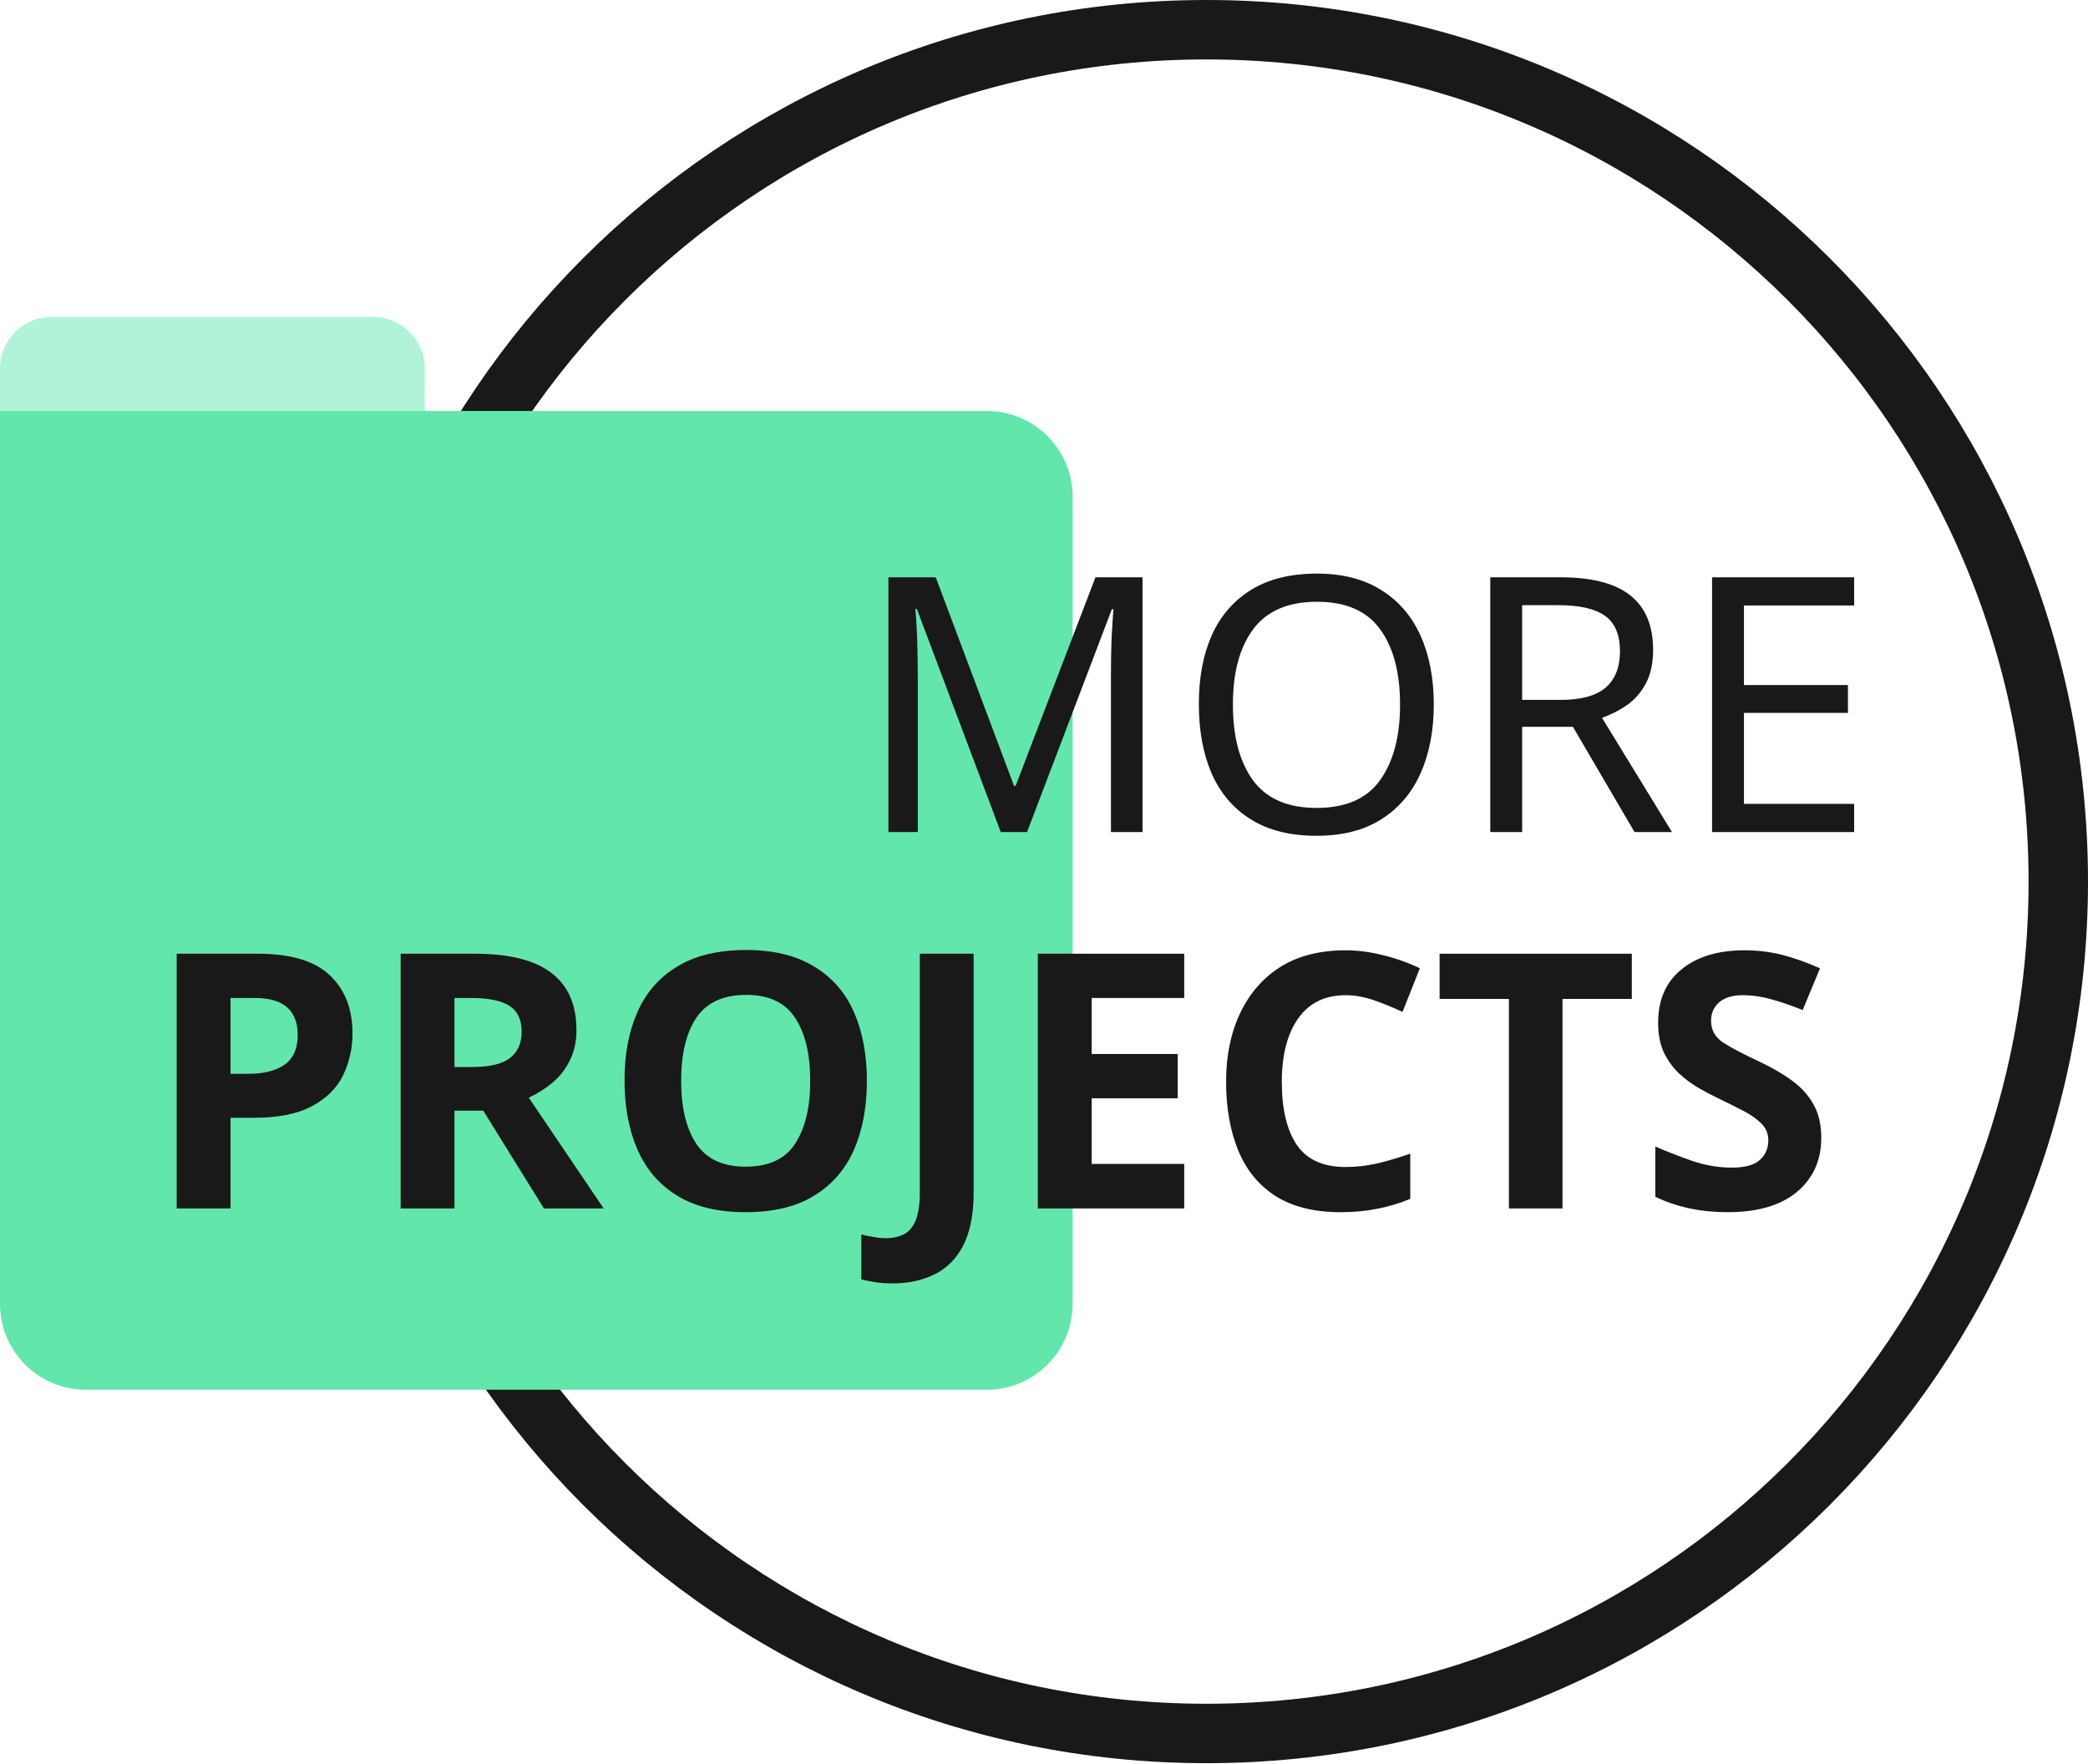
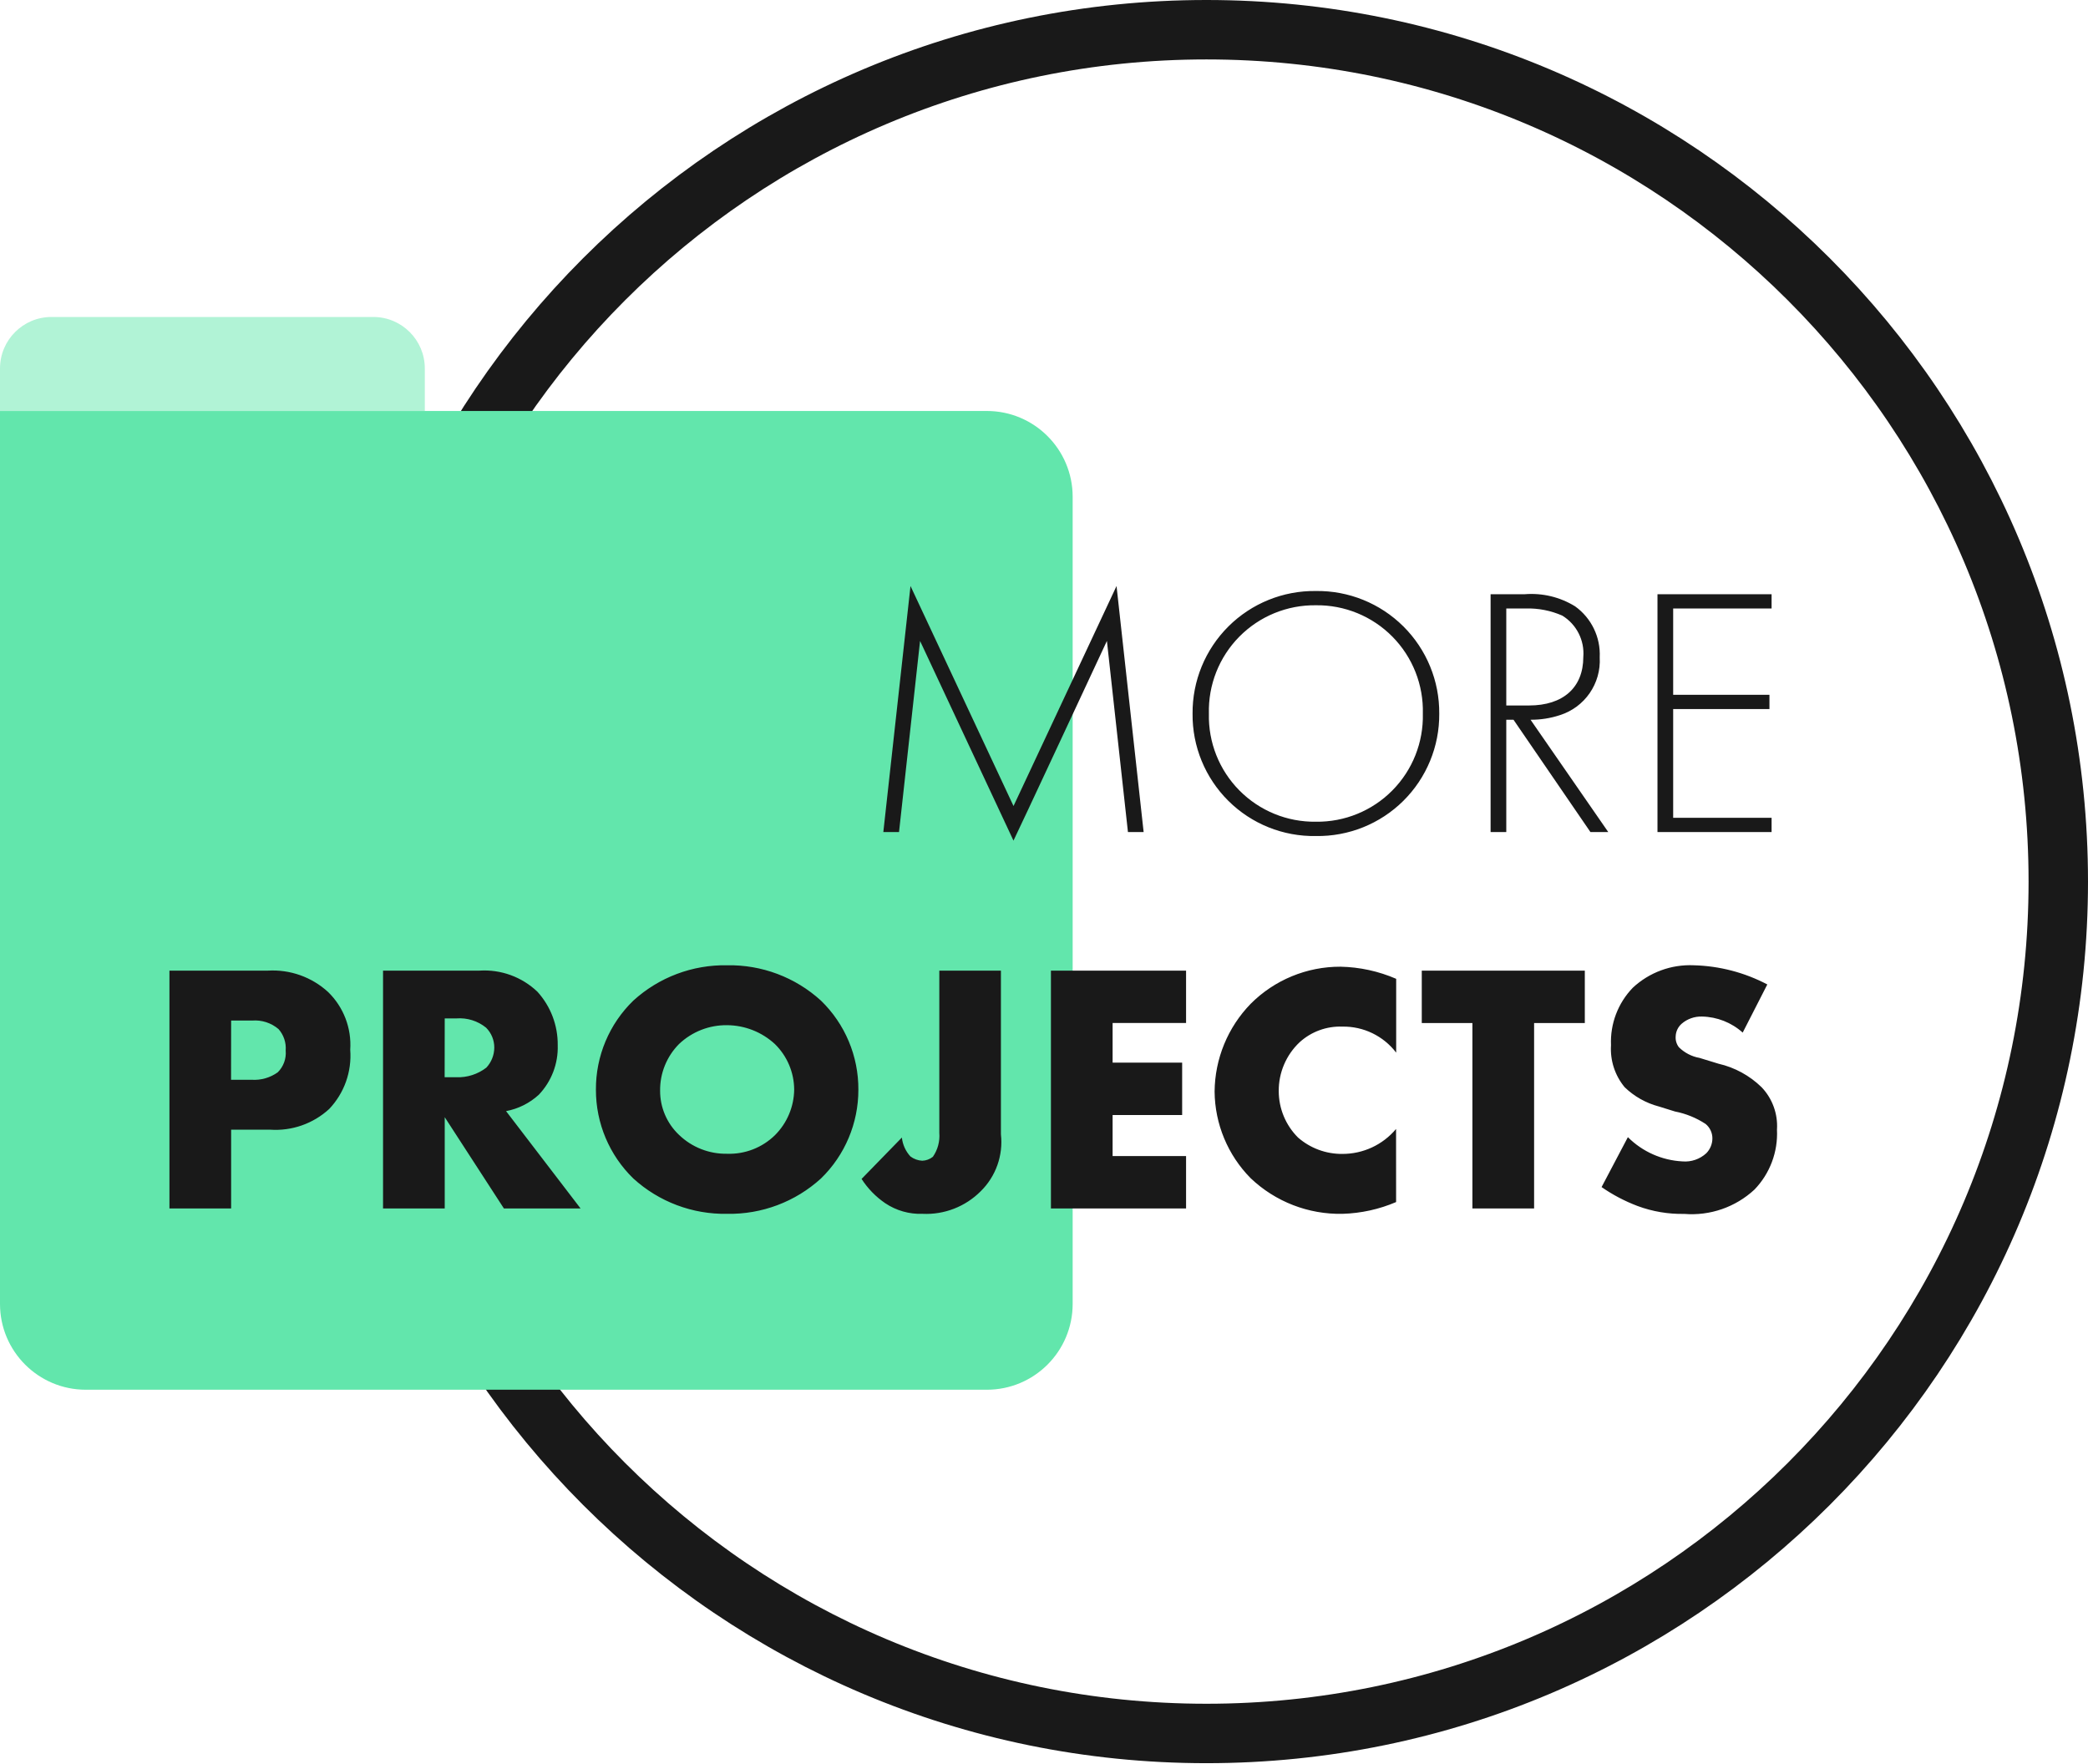
<svg xmlns="http://www.w3.org/2000/svg" width="105.399" height="89" viewBox="0 0 105.399 89">
  <defs>
-     <style>.a,.g{fill:none;}.a{stroke:#191919;stroke-width:3px;}.b,.c{fill:#62e6ac;}.c{opacity:0.495;}.d,.e{fill:#191919;font-size:18px;}.d{font-family:FuturaPT-Light, Futura PT;font-weight:300;}.e{font-family:FuturaPT-Bold, Futura PT;font-weight:700;}.f{stroke:none;}</style>
+     <style>.a,.f{fill:none;}.a{stroke:#191919;stroke-width:3px;}.b,.c{fill:#62e6ac;}.c{opacity:0.495;}.d{fill:#191919;}.e{stroke:none;}</style>
  </defs>
  <g transform="translate(-1209.601 -502)">
    <g class="a" transform="translate(1226 502)">
-       <circle class="f" cx="44.5" cy="44.5" r="44.5" />
-       <circle class="g" cx="44.5" cy="44.5" r="43" />
+       <circle class="e" cx="44.5" cy="44.5" r="44.5" />
+       <circle class="f" cx="44.5" cy="44.5" r="43" />
    </g>
    <g transform="translate(63.601 79)">
      <path class="b" d="M1445,121.9h49.815a4.331,4.331,0,0,1,4.331,4.332v40.74a4.331,4.331,0,0,1-4.331,4.332h-45.483A4.331,4.331,0,0,1,1445,166.97Z" transform="translate(-299 321.845)" />
      <path class="c" d="M1445,102.6a2.6,2.6,0,0,1,2.6-2.6h16.244a2.6,2.6,0,0,1,2.6,2.6v2.144H1445Z" transform="translate(-299 339)" />
    </g>
-     <text class="d" transform="translate(1300 544)">
-       <tspan x="-47.304" y="0">MORE</tspan>
-     </text>
-     <text class="e" transform="translate(1300 563)">
-       <tspan x="-83.106" y="0">PROJECTS</tspan>
-     </text>
+     <path class="d" d="M-45.018,0l1.062-9.648L-39.24.432c.018,0,4.716-10.08,4.716-10.08L-33.462,0h.792l-1.368-12.42-5.2,11.106-5.2-11.106L-45.81,0Zm21.042-12.168A6.143,6.143,0,0,0-30.2-5.976,6.117,6.117,0,0,0-23.976.2a6.128,6.128,0,0,0,6.228-6.174A6.143,6.143,0,0,0-23.976-12.168Zm0,11.646a5.327,5.327,0,0,1-5.4-5.454,5.331,5.331,0,0,1,5.4-5.472,5.331,5.331,0,0,1,5.4,5.472A5.327,5.327,0,0,1-23.976-.522ZM-9.216,0-13.14-5.67A4.593,4.593,0,0,0-11.664-5.9,2.885,2.885,0,0,0-9.648-8.82a2.99,2.99,0,0,0-1.242-2.574,4.2,4.2,0,0,0-2.538-.612h-1.728V0h.792V-5.67H-14L-10.116,0Zm-5.148-11.286h.99a4.279,4.279,0,0,1,1.836.36,2.235,2.235,0,0,1,1.062,2.088c0,1.548-1.026,2.448-2.736,2.448h-1.152Zm13.392-.72h-5.76V0h5.76V-.72H-5.94V-6.21h4.86v-.72H-5.94v-4.356H-.972Z" transform="translate(1300 544)" />
+     <path class="d" d="M-76.77-3.978a4,4,0,0,0,2.988-1.044A3.9,3.9,0,0,0-72.72-8.01a3.721,3.721,0,0,0-1.116-2.916,4.135,4.135,0,0,0-3.042-1.08h-4.968V0h3.114V-3.978Zm-1.962-5.508h1.062a1.83,1.83,0,0,1,1.332.432,1.457,1.457,0,0,1,.36,1.08,1.374,1.374,0,0,1-.4,1.1,2.033,2.033,0,0,1-1.314.378h-1.044Zm7.668-2.52V0h3.114V-4.608L-64.962,0h3.87l-3.762-4.914A3.363,3.363,0,0,0-63.2-5.742a3.465,3.465,0,0,0,.954-2.5,3.952,3.952,0,0,0-1.026-2.7A3.879,3.879,0,0,0-66.2-12.006Zm3.114,2.412h.594a2.114,2.114,0,0,1,1.494.468,1.416,1.416,0,0,1,.414,1.008,1.5,1.5,0,0,1-.4,1.008,2.34,2.34,0,0,1-1.512.486h-.594Zm20.88,3.6a6.211,6.211,0,0,0-1.89-4.5,6.844,6.844,0,0,0-4.734-1.782,6.844,6.844,0,0,0-4.734,1.782,6.211,6.211,0,0,0-1.89,4.5,6.23,6.23,0,0,0,1.89,4.482A6.844,6.844,0,0,0-53.694.27,6.844,6.844,0,0,0-48.96-1.512,6.23,6.23,0,0,0-47.07-5.994Zm-6.624-3.258a3.594,3.594,0,0,1,2.412.954,3.24,3.24,0,0,1,.972,2.3,3.306,3.306,0,0,1-.972,2.3,3.29,3.29,0,0,1-2.412.936,3.406,3.406,0,0,1-2.43-.954,3.051,3.051,0,0,1-.954-2.232A3.291,3.291,0,0,1-56.124-8.3,3.458,3.458,0,0,1-53.694-9.252Zm10.71-2.754v8.19a1.853,1.853,0,0,1-.324,1.206.9.9,0,0,1-.54.2,1.091,1.091,0,0,1-.594-.216,1.676,1.676,0,0,1-.432-.954l-2.034,2.088A4.3,4.3,0,0,0-45.72-.27a3.172,3.172,0,0,0,1.89.54A3.879,3.879,0,0,0-40.9-.864a3.48,3.48,0,0,0,1.026-2.88v-8.262Zm12.456,0H-37.35V0h6.822V-2.646h-3.708v-2.07h3.51V-7.362h-3.51v-2h3.708Zm10.6,7.992a3.524,3.524,0,0,1-2.718,1.26,3.353,3.353,0,0,1-2.232-.828,3.313,3.313,0,0,1-.972-2.34A3.353,3.353,0,0,1-24.8-8.388a3.041,3.041,0,0,1,2.16-.792,3.343,3.343,0,0,1,2.718,1.314v-3.726a7.443,7.443,0,0,0-2.808-.612,6.37,6.37,0,0,0-4.536,1.872A6.429,6.429,0,0,0-29.088-5.9,6.3,6.3,0,0,0-27.27-1.53,6.53,6.53,0,0,0-22.626.27a7.413,7.413,0,0,0,2.7-.594ZM-10.4-9.36v-2.646H-18.63V-9.36h2.556V0h3.114V-9.36Zm.846,8.28A8.382,8.382,0,0,0-7.74-.126a6.417,6.417,0,0,0,2.358.4A4.654,4.654,0,0,0-1.836-.954,4.067,4.067,0,0,0-.7-3.978,2.834,2.834,0,0,0-1.476-6.12,4.586,4.586,0,0,0-3.654-7.308L-4.608-7.6a1.971,1.971,0,0,1-1.044-.54.8.8,0,0,1-.162-.54.889.889,0,0,1,.306-.648,1.5,1.5,0,0,1,1.026-.36,3.167,3.167,0,0,1,2.052.81l1.242-2.43A8.433,8.433,0,0,0-4.9-12.276a4.233,4.233,0,0,0-3.078,1.134,3.925,3.925,0,0,0-1.1,2.9A3.021,3.021,0,0,0-8.388-6.12a3.921,3.921,0,0,0,1.728.972l.81.252a4.323,4.323,0,0,1,1.548.63.938.938,0,0,1,.342.72,1.074,1.074,0,0,1-.306.756,1.58,1.58,0,0,1-1.206.414A4.206,4.206,0,0,1-8.226-3.6Z" transform="translate(1300 563)" />
  </g>
</svg>
